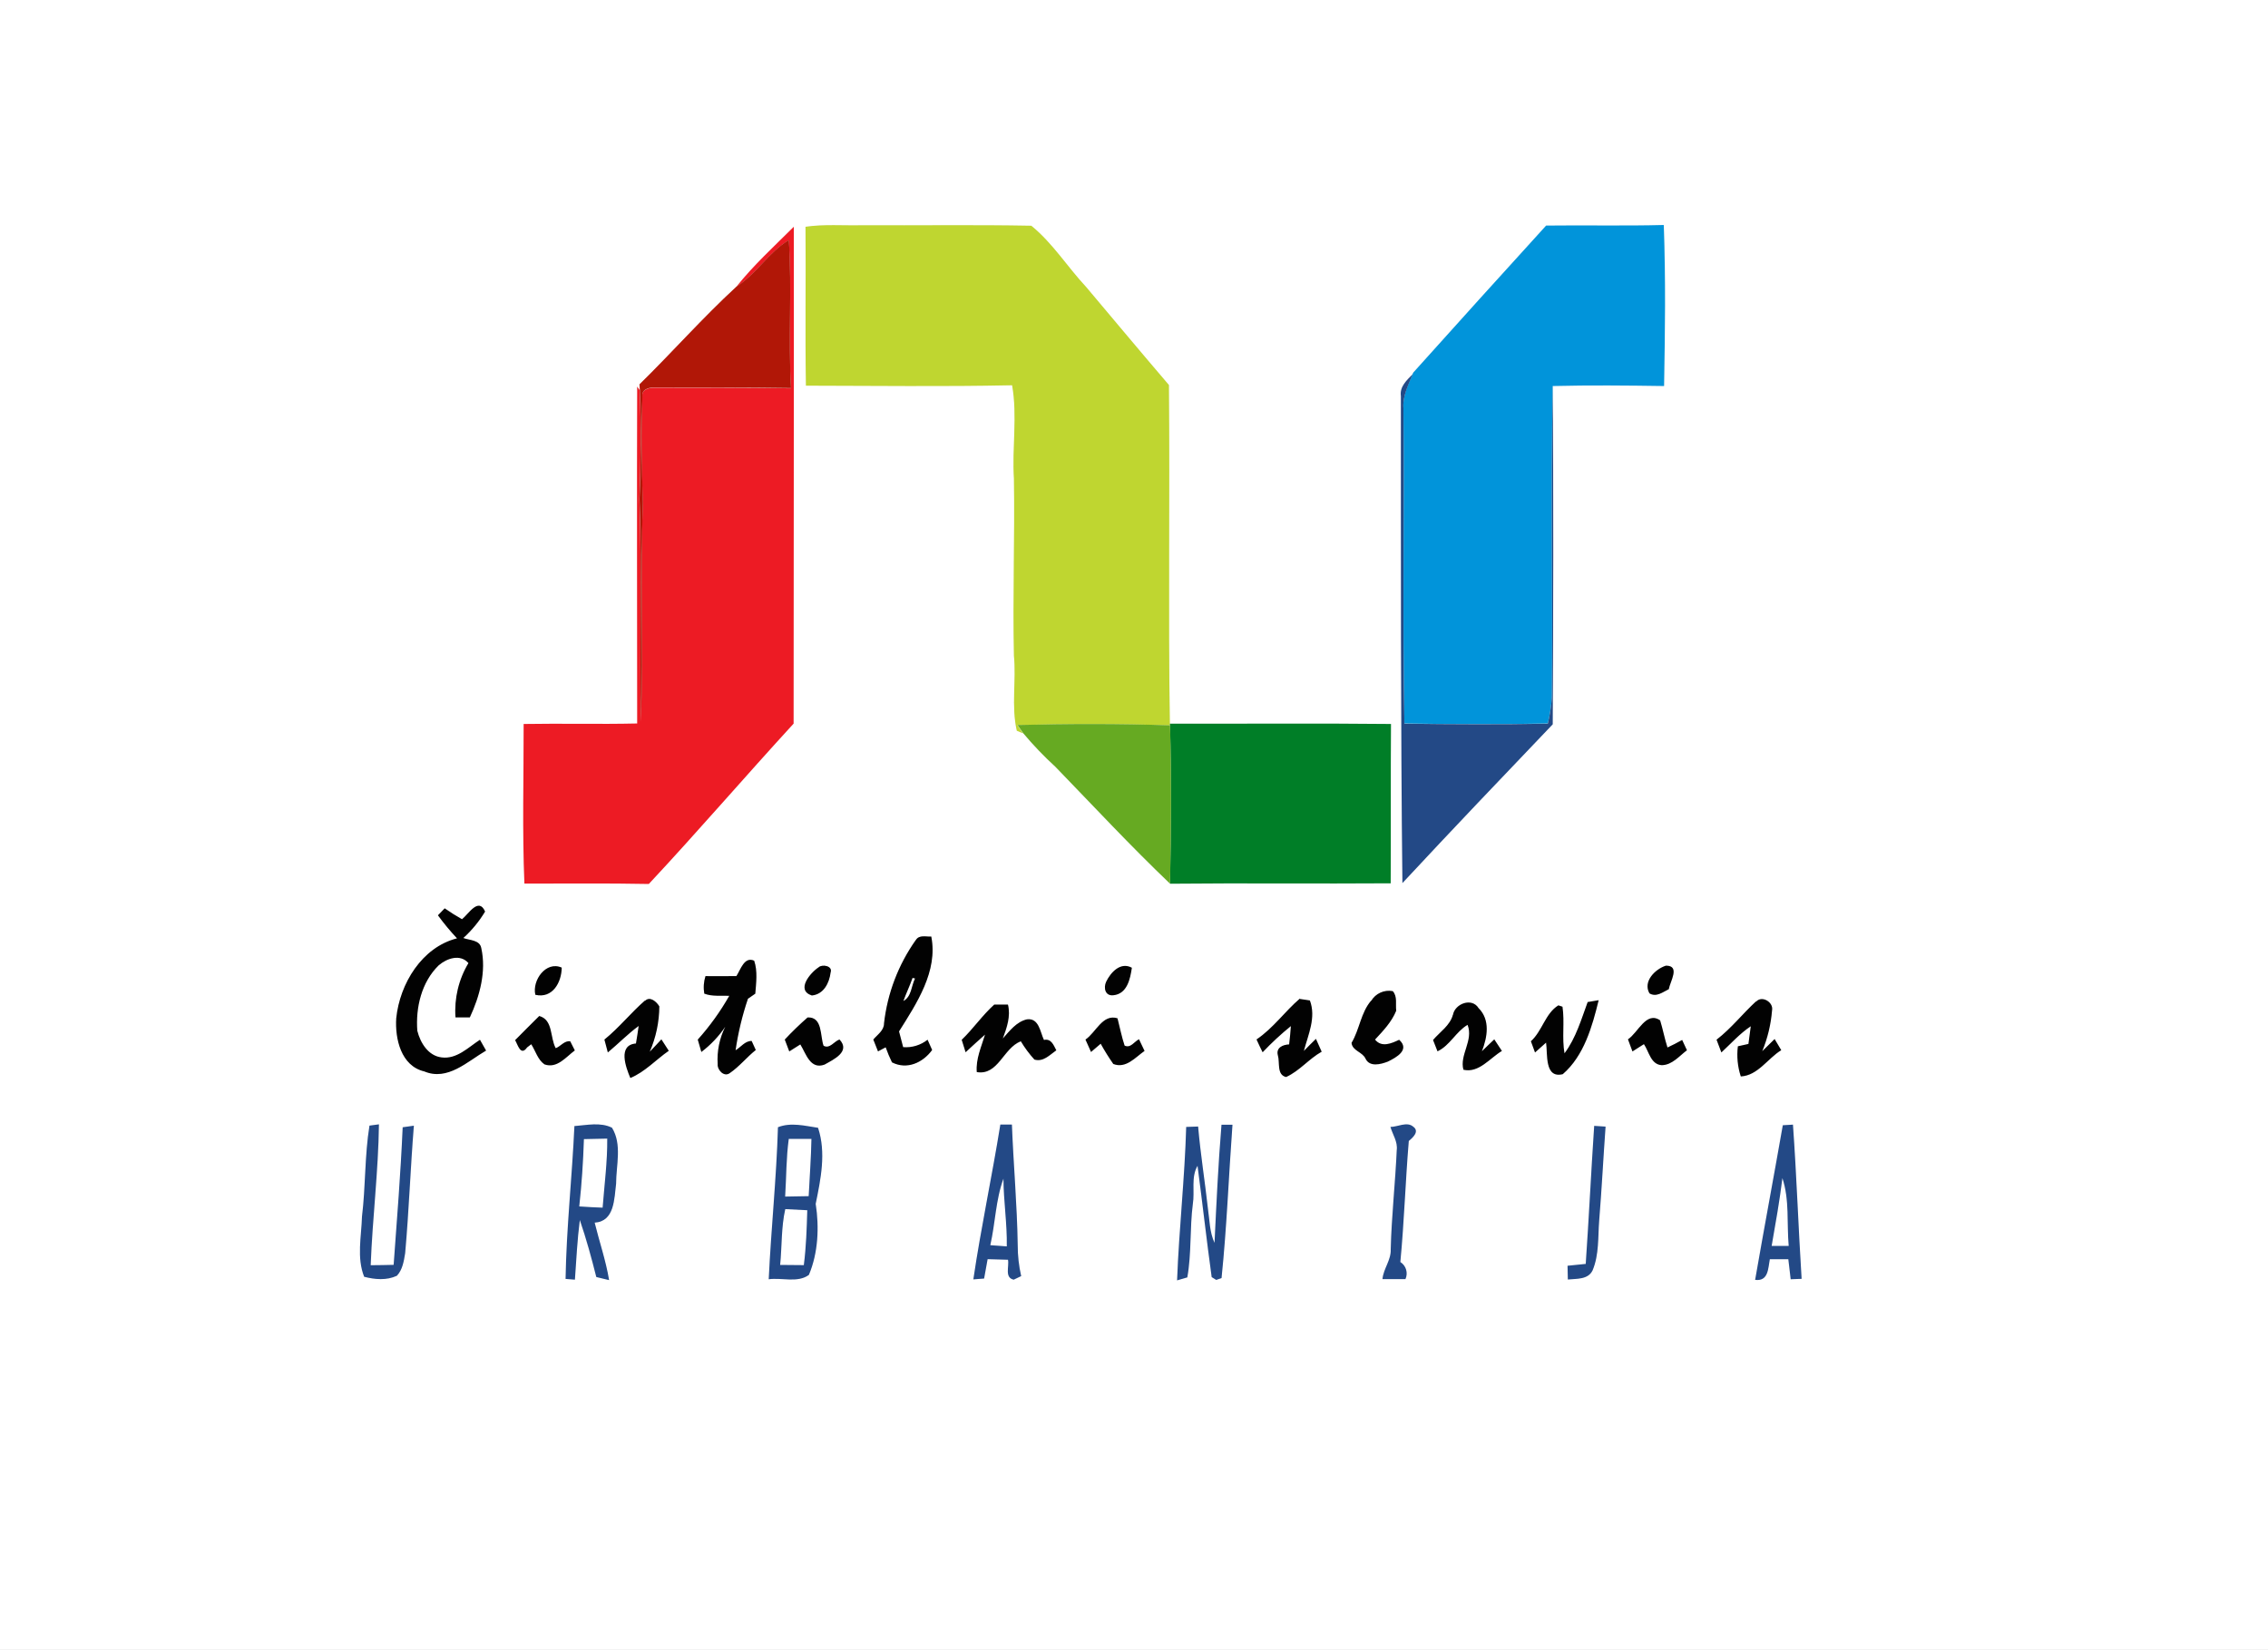
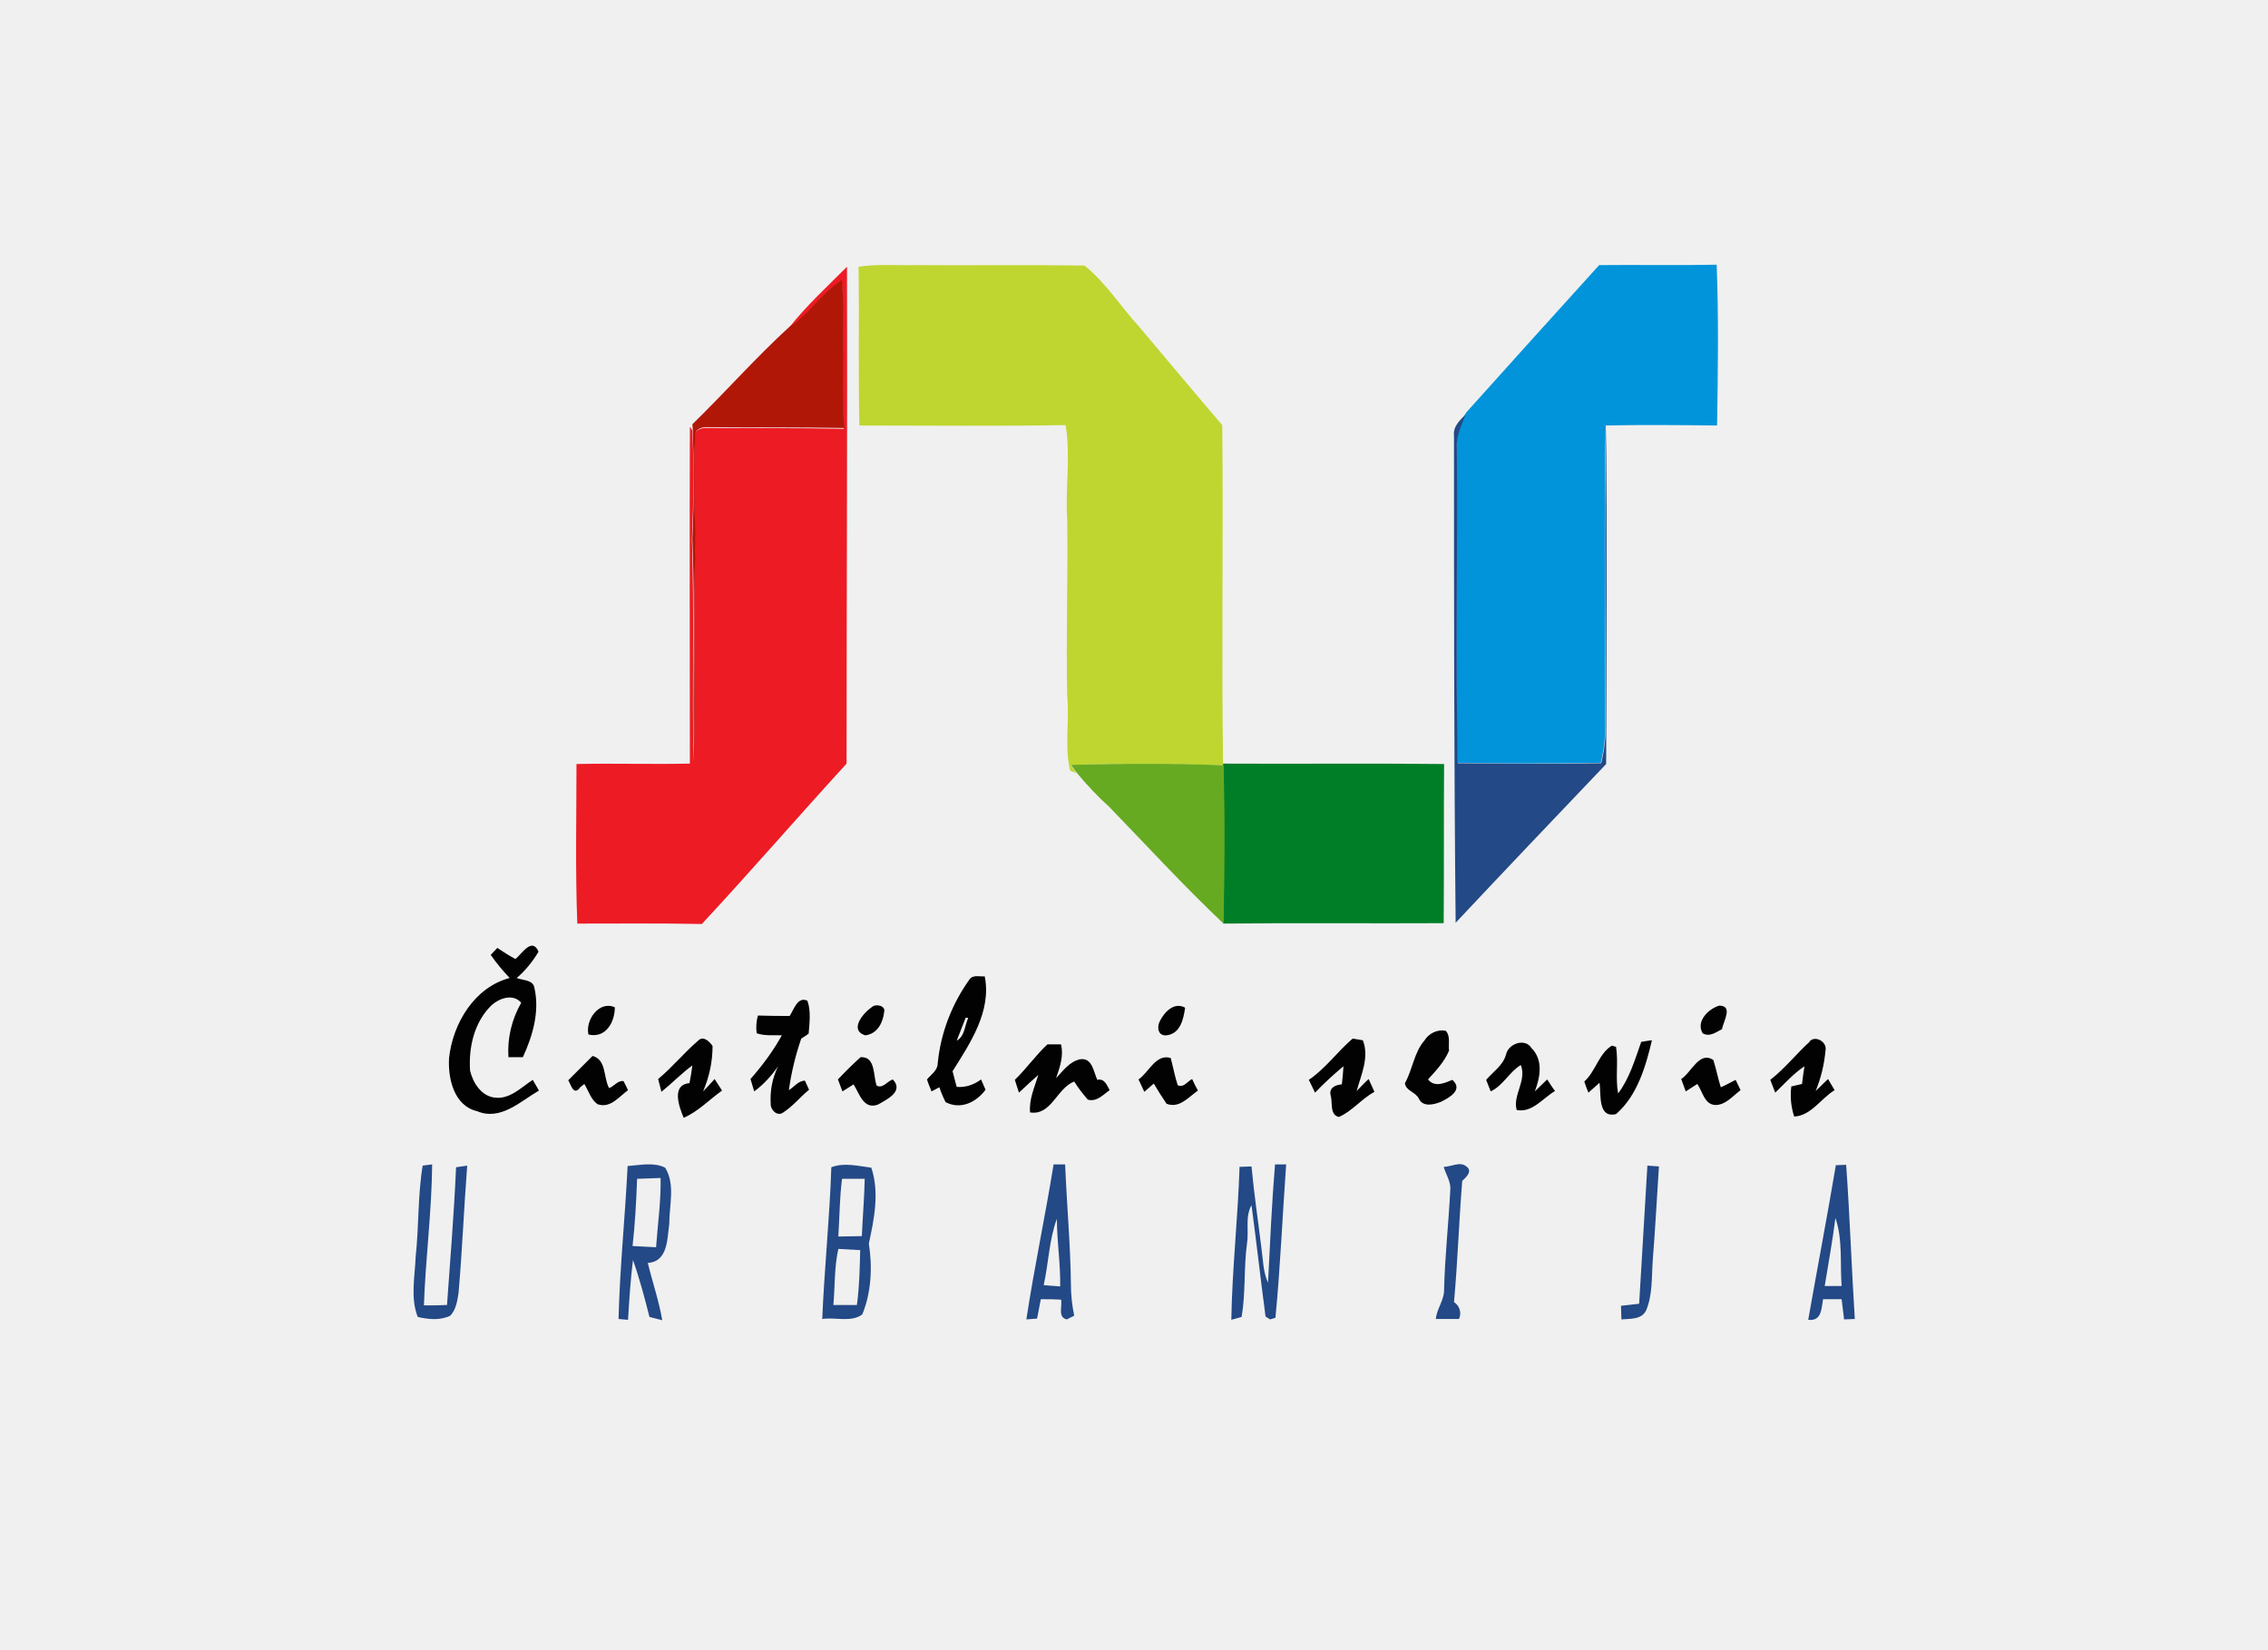
- <svg xmlns="http://www.w3.org/2000/svg" id="Layer_1" data-name="Layer 1" viewBox="0 0 550 400">
-   <defs>
-     <style>.cls-1{fill:#fff;}.cls-1,.cls-2,.cls-3,.cls-4,.cls-5,.cls-6,.cls-7,.cls-8,.cls-9{fill-rule:evenodd;}.cls-2{fill:#ed1b24;}.cls-3{fill:#bfd630;}.cls-4{fill:#0194da;}.cls-5{fill:#b11707;}.cls-6{fill:#234986;}.cls-7{fill:#007e27;}.cls-8{fill:#6a2;}.cls-9{fill:#020202;}</style>
-   </defs>
-   <path class="cls-1" d="M189.19,306.78c.45-4.51.24-9.09,1.24-13.54l5.34.27c-.13,4.45-.27,8.9-.84,13.32Zm243.05-21c1.73,5.3,1,11,1.53,16.48l-4.14,0C430.58,296.71,431.57,291.24,432.24,285.73ZM240.15,302c1.23-5.34,1.3-11,3.23-16.14,0,5.49.91,10.94.81,16.43ZM191.28,276.2l5.5,0c-.09,4.64-.44,9.27-.67,13.9l-5.71.1C190.7,285.56,190.64,280.85,191.28,276.2Zm-49.68.06,5.66-.12c.05,5.6-.69,11.17-1.12,16.75-1.89-.07-3.78-.16-5.67-.3C141.07,287.16,141.43,281.71,141.6,276.26Zm79.7-39.08.6.13c-.92,1.84-.79,4.41-2.83,5.47C219.77,240.89,220.63,239.07,221.3,237.18Zm211,35.73c-2.19,12.51-4.54,25-6.71,37.5,3.24.37,3.14-2.84,3.56-5l4.49,0c.18,1.61.37,3.22.57,4.85l2.65-.1c-.79-12.46-1.21-24.94-2.1-37.4Zm-45.74.15c-.75,11.15-1.28,22.32-2.07,33.48l-4.41.45c0,.83.05,2.5.07,3.33,2.09-.23,4.93.07,6-2.21,1.57-3.81,1.29-8,1.6-12.07.62-7.59,1-15.2,1.55-22.8Zm-49.41.26c.54,1.86,1.76,3.6,1.49,5.62-.36,8-1.26,16-1.46,24,.17,2.62-1.73,4.7-2,7.25,1.85,0,3.71,0,5.57,0a3.29,3.29,0,0,0-1.24-4.15c.94-9.77,1.23-19.58,2.05-29.36,1-.8,2.68-2.34,1.05-3.48C341.23,272,339,273.31,337.19,273.32Zm-49.53,0c-.35,12.42-1.74,24.79-2.21,37.21l2.48-.72c1-5.85.58-11.91,1.34-17.82.5-3-.48-6.5,1.14-9.25,1.19,9,2.19,18,3.43,27l1.1.68,1.29-.44c1.28-12.35,1.74-24.8,2.65-37.19h-2.66c-.79,9.53-1.23,19.09-1.69,28.65-1.22-2.63-1.19-5.58-1.61-8.39-.73-6.62-1.8-13.2-2.37-19.83Zm-99,.07c-.36,12.31-1.69,24.57-2.24,36.87,3.15-.43,7.08.9,9.74-1.06,2.25-5.31,2.53-11.57,1.65-17.23,1.23-6,2.61-12.47.57-18.44C195.18,273.05,191.81,272.14,188.66,273.38Zm-49.36-.28c-.56,12.36-1.94,24.69-2.17,37.07l2.26.18c.34-4.83.58-9.67,1.19-14.47,1.55,4.54,2.81,9.18,4,13.83l3.1.75c-.78-4.74-2.36-9.29-3.5-13.94,4.86-.29,4.74-5.85,5.2-9.45.08-4.47,1.54-9.52-1-13.57C145.6,272.12,142.29,272.88,139.3,273.1ZM89.6,273c-1.18,7.3-.92,14.75-1.74,22.09-.14,4.84-1.31,9.92.53,14.57,2.61.67,5.43.93,7.94-.25,1.33-1.52,1.64-3.57,2-5.48.92-10.29,1.28-20.62,2.11-30.91l-2.71.38c-.49,11.13-1.38,22.25-2.19,33.37-1.85,0-3.71.06-5.57.09.4-11.4,1.83-22.75,2-34.17Zm153-.24c-2,12.55-4.69,25-6.55,37.54l2.61-.2c.27-1.57.57-3.14.85-4.7,1.65,0,3.29.08,4.94.14.34,1.58-.9,4.35,1.39,4.83l1.81-.86a33.41,33.41,0,0,1-.84-7.52c-.15-9.76-1-19.49-1.41-29.24Zm152.2-20.65c.36,1,.72,2,1.09,2.94.92-.6,1.85-1.19,2.78-1.77,1.23,1.81,1.67,5,4.35,5.1,2.52-.06,4.21-2.22,6.08-3.62-.39-.84-.78-1.67-1.16-2.5-1.17.65-2.34,1.28-3.56,1.83-.7-2.16-1.11-4.41-1.78-6.58C399.21,245.15,397.25,250.46,394.79,252.07Zm-131.56.06,1.35,3,2.34-2a56.62,56.62,0,0,0,3.06,4.91c3.08,1.19,5.33-1.6,7.58-3.17-.33-.71-1-2.12-1.35-2.83-1.12.56-2,2.25-3.49,1.54-.76-2.16-1.15-4.42-1.72-6.62C267.39,245.84,265.77,250.42,263.23,252.13Zm-72.92,0,1.09,3,2.68-1.78c1.39,2.21,2.38,6.16,5.87,4.89,2.16-1.22,6.4-3.15,3.63-6.09-1.27.41-2.35,2.35-3.86,1.52-.9-2.38-.19-7-3.87-6.87A75.87,75.87,0,0,0,190.31,252.08Zm-65.41.16c.63,1,1.32,4.06,2.86,1.74l1-.77c1,1.61,1.57,3.74,3.2,4.88,3.05,1.1,5.21-1.78,7.37-3.38-.28-.55-.84-1.65-1.11-2.2-1.37-.25-2.34,1.22-3.52,1.66-1.4-2.57-.55-6.87-4-7.81C128.79,248.3,126.86,250.28,124.9,252.24Zm108.32-.1,1,3.05c1.57-1.43,3.11-2.89,4.71-4.27-.89,3-2.26,5.9-2,9.08,5.22.88,6.39-5.8,10.68-7.47a27.64,27.64,0,0,0,3.3,4.44c2.17.63,3.71-1.14,5.31-2.25-.7-1.26-1.25-2.89-3-2.51-.93-1.93-1.2-5.36-4.11-5-2.55.58-4.2,2.8-5.86,4.64,1-2.63,1.95-5.39,1.24-8.22l-3.32,0C238.23,246.2,236,249.45,233.22,252.14Zm119.12-6c-.68,2.61-3.11,4.14-4.83,6l1.08,2.75c3-1.4,4.45-4.75,7.29-6.42,1.53,3.75-2,7.32-1,10.89,3.75.86,6.41-2.83,9.33-4.56-.61-.95-1.23-1.89-1.85-2.81-1,1-2,1.92-3,2.88,1.32-3.4,2.07-7.6-.81-10.46C356.92,241.75,352.77,243.35,352.34,246.09Zm73.53-3.25c-3.26,3-6,6.54-9.56,9.22.29.77.88,2.31,1.17,3.09,2.34-2.16,4.46-4.57,7.13-6.35-.14,1.08-.42,3.22-.57,4.29l-2.56.57a16.81,16.81,0,0,0,.71,7.31c4.13-.21,6.53-4.32,9.81-6.37-.53-.91-1.07-1.81-1.61-2.7l-3,2.95a32.93,32.93,0,0,0,2.38-9.92C430.12,243,427.25,241.26,425.87,242.84Zm-40.82.09c-1.57,4.26-2.85,8.78-5.66,12.43-.67-3.75.07-7.57-.49-11.3l-1-.33c-3.18,2-3.89,6.21-6.66,8.71.33.9.67,1.81,1,2.72l2.68-2.39c.41,2.71-.43,8.76,4.05,7.65,5.14-4.44,7.15-11.56,8.7-17.94C386.8,242.61,385.92,242.76,385.05,242.93Zm-69.82-.75c-3.65,3.12-6.43,7.16-10.48,9.82.47,1,1,2.09,1.48,3.11a71,71,0,0,1,6.85-6.35q-.15,2.22-.42,4.44c-1.53.07-3.24.79-2.73,2.67.48,1.7-.36,4.74,2,5.24,3.25-1.47,5.52-4.4,8.62-6.14l-1.39-3.11c-1,1-2,1.94-2.93,2.93,1.05-4,3-8.13,1.46-12.25Zm-158.83.48c-3.45,3-6.26,6.58-9.83,9.4l.83,3.12c2.53-2.1,4.83-4.48,7.48-6.42-.2,1.41-.41,2.83-.66,4.25-4.46.32-2.46,5.76-1.36,8.37,3.57-1.49,6.19-4.43,9.32-6.6L160.39,252c-.95,1-1.87,2-2.82,3a28.07,28.07,0,0,0,2.32-11C159.24,242.87,157.62,241.41,156.4,242.66Zm176.11,0c-2.53,2.91-2.79,7-4.76,10.19.22,1.94,2.64,2.16,3.4,3.82,1,2.09,3.69,1.38,5.41.71,2.06-1,5.44-2.87,2.74-5.29-1.88.88-4.26,1.95-5.85-.05,2-2.13,4-4.27,5.14-7-.2-1.58.34-3.44-.84-4.75A5,5,0,0,0,332.51,242.68ZM400,240.92c1.64,1,3.26-.33,4.72-1,.29-1.87,2.86-5.72-.69-5.71C401.44,235,398.36,238,400,240.92ZM268.25,238.1c-.69,1.49-.26,3.51,1.75,3.28,3.34-.33,4.09-4,4.48-6.67C271.74,233.21,269.36,235.81,268.25,238.1Zm-69.7-3.52c-2.07,1.35-5.62,5.58-1.67,6.86,2.88-.29,4.23-3,4.55-5.59C202,234.25,199.4,233.8,198.55,234.58Zm-68.73,6.69c4.17,1,6.36-3,6.4-6.59C132.41,233,129,237.76,129.82,241.27Zm48.76-4.54c-2.5,0-5,0-7.47,0a8.94,8.94,0,0,0-.29,4.25c1.94.75,4.05.42,6.06.53a61.22,61.22,0,0,1-7.64,10.62l.87,3a25.74,25.74,0,0,0,5.8-6.12,17.68,17.68,0,0,0-1.84,9.06c-.14,1.39,1.5,3.17,2.87,2.23,2.36-1.6,4.15-3.88,6.37-5.65l-1-2.19c-1.59,0-2.63,1.5-3.9,2.25a71.16,71.16,0,0,1,3-12.49c.44-.31,1.33-.93,1.78-1.23.21-2.63.6-5.5-.27-8C180.49,231.9,179.58,235.22,178.58,236.73Zm43.49-8.7a43.39,43.39,0,0,0-7.69,20.17c0,1.75-1.59,2.74-2.6,3.94q.56,1.44,1.14,2.88l1.87-1.07a35.2,35.2,0,0,0,1.53,3.65c3.65,1.89,7.49.11,9.74-3q-.57-1.24-1.11-2.49a8.47,8.47,0,0,1-5.92,1.8c-.34-1.27-.68-2.55-1-3.82,4.29-6.78,9.48-14.6,7.82-23C224.53,227.21,222.88,226.65,222.07,228Zm-110-5.11a49,49,0,0,1-4.2-2.61L106.19,222a57.44,57.44,0,0,0,4.63,5.59c-8.52,2.15-13.88,11-14.74,19.37-.32,5,1.16,11.58,6.79,12.9,5.65,2.39,10.44-2.42,15-5.05l-1.49-2.62c-2.83,1.83-5.6,4.75-9.28,4.28-3.26-.37-5.18-3.54-5.91-6.46-.43-5.65,1-11.8,5.17-15.86,2-1.7,5.26-2.86,7.23-.56a22.48,22.48,0,0,0-3.14,13.17h3.48c2.4-5.16,4-11.15,2.77-16.81-.37-2-2.84-1.87-4.35-2.44a28.35,28.35,0,0,0,5.28-6.42C116.05,217.51,113.6,221.66,112,222.92ZM342.71,90.38l-.16.4c-1.37,1.43-3.16,3-2.77,5.19,0,39.37-.07,78.76.37,118.13,12-12.94,24.24-25.73,36.45-38.51.11-27.32.17-54.64,0-81.95,9-.24,18-.15,27,0,.24-13,.4-26.05-.07-39.05-9.51.25-19,0-28.53.14Q358.77,72.5,342.71,90.38ZM195.34,55c.11,12.84-.12,25.67.13,38.5,16.67,0,33.35.25,50-.1,1.32,7.46,0,15.11.44,22.65.23,14.31-.3,28.63,0,42.95.59,6.05-.68,12.21.7,18.19l1.48.63a85,85,0,0,0,7.82,8.17c9.21,9.51,18.24,19.22,27.81,28.36,17.84-.18,35.67,0,53.51-.1.11-12.88,0-25.76.07-38.64-17.87-.19-35.75,0-53.62-.08-.42-27.37,0-54.76-.23-82.15-6.74-7.88-13.38-15.83-20.06-23.76-4.55-4.84-8.12-10.65-13.31-14.87-13.68-.26-27.38,0-41.07-.12C204.47,54.72,199.88,54.32,195.34,55Zm-2.84,0c-4.74,4.75-9.75,9.31-13.93,14.55-8.18,7.53-15.57,15.92-23.5,23.73l.09,1.35-.61-.87c-.12,27.23-.06,54.47,0,81.71-9.18.21-18.36,0-27.53.12,0,12.9-.35,25.82.18,38.71,10.06,0,20.11-.11,30.17.09,11.92-12.76,23.3-26,35.11-38.89C192.45,135.31,192.55,95.15,192.5,55ZM0,0H550V400H0Z" />
-   <path class="cls-2" d="M192.5,55c.05,40.17-.05,80.33-.05,120.5-11.81,12.87-23.19,26.13-35.11,38.89-10.06-.2-20.11-.08-30.17-.09-.53-12.89-.17-25.81-.18-38.71,9.17-.16,18.35.09,27.53-.12,0-27.24-.09-54.48,0-81.71l.61.87c.37,8.79.28,17.61-.07,26.4.63,18,0,36,.37,54,.56-17.66-.21-35.35.45-53-.28-8.67-.47-17.36-.11-26-.18-1.69,1.91-2.07,3.16-2,10.95,0,21.91,0,32.87.15-.7-12,.25-24-.53-35.92-4.93,3-7.89,8.25-12.73,11.33C182.75,64.29,187.76,59.73,192.5,55Z" />
-   <path class="cls-3" d="M195.34,55c4.54-.66,9.13-.26,13.69-.37,13.69.07,27.39-.14,41.07.12,5.19,4.22,8.76,10,13.31,14.87,6.68,7.93,13.32,15.88,20.06,23.76.26,27.39-.19,54.78.23,82.15l0,.41c-12.31-.43-24.65-.4-37-.08l1.36,2-1.48-.63c-1.38-6-.11-12.14-.7-18.19-.31-14.32.22-28.64,0-42.95-.49-7.54.88-15.19-.44-22.65-16.66.35-33.34.12-50,.1C195.22,80.65,195.45,67.82,195.34,55Z" />
-   <path class="cls-4" d="M342.71,90.38q16.05-17.89,32.23-35.67c9.51-.12,19,.11,28.53-.14.47,13,.31,26,.07,39.05-9-.13-18-.22-27,0-.46,25.1,0,50.21-.19,75.32a38.09,38.09,0,0,1-1,6.53c-11.59.24-23.18.17-34.77,0-.49-25.51,0-51-.24-76.54-.23-2.94,1.17-5.56,2.21-8.2Z" />
-   <path class="cls-5" d="M178.57,69.53c4.84-3.08,7.8-8.33,12.73-11.33.78,12-.17,24,.53,35.92-11-.18-21.92-.1-32.87-.15-1.25-.07-3.34.31-3.16,2-.36,8.67-.17,17.36.11,26-.66,17.67.11,35.36-.45,53-.4-18,.26-36-.37-54,.35-8.79.44-17.61.07-26.4l-.09-1.35C163,85.45,170.39,77.06,178.57,69.53Z" />
-   <path class="cls-6" d="M432.24,285.73c-.67,5.51-1.66,11-2.61,16.45l4.14,0C433.28,296.73,434,291,432.24,285.73Zm.1-12.82,2.46-.15c.89,12.46,1.31,24.94,2.1,37.4l-2.65.1c-.2-1.63-.39-3.24-.57-4.85l-4.49,0c-.42,2.2-.32,5.41-3.56,5C427.8,297.9,430.15,285.42,432.34,272.91Zm-45.74.15,2.76.18c-.55,7.6-.93,15.21-1.55,22.8-.31,4,0,8.26-1.6,12.07-1.09,2.28-3.93,2-6,2.21,0-.83-.06-2.5-.07-3.33l4.41-.45C385.32,295.38,385.85,284.21,386.6,273.06Zm-49.41.26c1.76,0,4-1.36,5.5-.08,1.63,1.14-.07,2.68-1.05,3.48-.82,9.78-1.11,19.59-2.05,29.36a3.29,3.29,0,0,1,1.24,4.15c-1.86,0-3.72,0-5.57,0,.23-2.55,2.13-4.63,2-7.25.2-8,1.1-16,1.46-24C339,276.92,337.73,275.18,337.19,273.32Zm-49.53,0,2.89-.1c.57,6.63,1.64,13.21,2.37,19.83.42,2.81.39,5.76,1.61,8.39.46-9.56.9-19.12,1.69-28.65h2.66c-.91,12.39-1.37,24.84-2.65,37.19l-1.29.44-1.1-.68c-1.24-9-2.24-18-3.43-27-1.62,2.75-.64,6.21-1.14,9.25-.76,5.91-.3,12-1.34,17.82l-2.48.72C285.92,298.1,287.31,285.73,287.66,273.31Zm-98.47,33.47,5.74.05c.57-4.42.71-8.87.84-13.32l-5.34-.27C189.43,297.69,189.64,302.27,189.19,306.78Zm2.09-30.58c-.64,4.65-.58,9.36-.88,14l5.71-.1c.23-4.63.58-9.26.67-13.9Zm-2.62-2.82c3.15-1.24,6.52-.33,9.72.14,2,6,.66,12.44-.57,18.44.88,5.66.6,11.92-1.65,17.23-2.66,2-6.59.63-9.74,1.06C187,298,188.3,285.69,188.66,273.38Zm-47.06,2.88c-.17,5.45-.53,10.9-1.13,16.33,1.89.14,3.78.23,5.67.3.43-5.58,1.17-11.15,1.12-16.75Zm-2.3-3.16c3-.22,6.3-1,9.11.4,2.49,4.05,1,9.1,1,13.57-.46,3.6-.34,9.16-5.2,9.45,1.14,4.65,2.72,9.2,3.5,13.94l-3.1-.75c-1.17-4.65-2.43-9.29-4-13.83-.61,4.8-.85,9.64-1.19,14.47l-2.26-.18C137.36,297.79,138.74,285.46,139.3,273.1ZM89.6,273l2.29-.31c-.14,11.42-1.57,22.77-2,34.17,1.86,0,3.72-.05,5.57-.09.81-11.12,1.7-22.24,2.19-33.37l2.71-.38c-.83,10.29-1.19,20.62-2.11,30.91-.31,1.91-.62,4-2,5.48-2.51,1.18-5.33.92-7.94.25-1.84-4.65-.67-9.73-.53-14.57C88.68,287.71,88.42,280.26,89.6,273Zm150.55,29,4,.29c.1-5.49-.78-10.94-.81-16.43C241.45,291,241.38,296.64,240.15,302Zm2.44-29.26h2.8c.38,9.75,1.26,19.48,1.41,29.24a33.41,33.41,0,0,0,.84,7.52l-1.81.86c-2.29-.48-1.05-3.25-1.39-4.83-1.65-.06-3.29-.1-4.94-.14-.28,1.56-.58,3.13-.85,4.7l-2.61.2C237.9,297.7,240.58,285.27,242.59,272.72Zm-20.38-37.45ZM342.55,90.78c-1,2.64-2.44,5.26-2.21,8.2.23,25.51-.25,51,.24,76.54,11.59.14,23.18.21,34.77,0a38.09,38.09,0,0,0,1-6.53c.18-25.11-.27-50.22.19-75.32.2,27.31.14,54.63,0,82-12.21,12.78-24.42,25.57-36.45,38.51-.44-39.37-.35-78.76-.37-118.13C339.39,93.74,341.18,92.21,342.55,90.78Z" />
-   <path class="cls-7" d="M283.7,175.51c17.87.05,35.75-.11,53.62.08-.09,12.88,0,25.76-.07,38.64-17.84.13-35.67-.08-53.51.1.24-12.8.33-25.62,0-38.41Z" />
-   <path class="cls-8" d="M246.75,175.84c12.32-.32,24.66-.35,37,.08.35,12.79.26,25.61,0,38.41-9.57-9.14-18.6-18.85-27.81-28.36a85,85,0,0,1-7.82-8.17Z" />
-   <path class="cls-9" d="M394.79,252.07c2.46-1.61,4.42-6.92,7.8-4.6.67,2.17,1.08,4.42,1.78,6.58,1.22-.55,2.39-1.18,3.56-1.83.38.83.77,1.66,1.16,2.5-1.87,1.4-3.56,3.56-6.08,3.62-2.68-.14-3.12-3.29-4.35-5.1-.93.58-1.86,1.17-2.78,1.77C395.51,254,395.15,253.05,394.79,252.07Zm-131.56.06c2.54-1.71,4.16-6.29,7.77-5.16.57,2.2,1,4.46,1.72,6.62,1.45.71,2.37-1,3.49-1.54.34.71,1,2.12,1.35,2.83-2.25,1.57-4.5,4.36-7.58,3.17a56.62,56.62,0,0,1-3.06-4.91l-2.34,2Zm-72.92,0a75.87,75.87,0,0,1,5.54-5.37c3.68-.16,3,4.49,3.87,6.87,1.51.83,2.59-1.11,3.86-1.52,2.77,2.94-1.47,4.87-3.63,6.09-3.49,1.27-4.48-2.68-5.87-4.89L191.4,255Zm-65.41.16c2-2,3.89-3.94,5.87-5.88,3.42.94,2.57,5.24,4,7.81,1.18-.44,2.15-1.91,3.52-1.66.27.55.83,1.65,1.11,2.2-2.16,1.6-4.32,4.48-7.37,3.38-1.63-1.14-2.16-3.27-3.2-4.88l-1,.77C126.22,256.3,125.53,253.22,124.9,252.24Zm108.32-.1c2.8-2.69,5-5.94,7.89-8.55l3.32,0c.71,2.83-.27,5.59-1.24,8.22,1.66-1.84,3.31-4.06,5.86-4.64,2.91-.36,3.18,3.07,4.11,5,1.78-.38,2.33,1.25,3,2.51-1.6,1.11-3.14,2.88-5.31,2.25a27.64,27.64,0,0,1-3.3-4.44c-4.29,1.67-5.46,8.35-10.68,7.47-.26-3.18,1.11-6.11,2-9.08-1.6,1.38-3.14,2.84-4.71,4.27Zm119.12-6c.43-2.74,4.58-4.34,6.22-1.69,2.88,2.86,2.13,7.06.81,10.46,1-1,2-1.92,3-2.88.62.92,1.24,1.86,1.85,2.81-2.92,1.73-5.58,5.42-9.33,4.56-1-3.57,2.5-7.14,1-10.89-2.84,1.67-4.27,5-7.29,6.42l-1.08-2.75C349.23,250.23,351.66,248.7,352.34,246.09Zm73.53-3.25c1.38-1.58,4.25.11,3.86,2.09a32.93,32.93,0,0,1-2.38,9.92l3-2.95c.54.89,1.08,1.79,1.61,2.7-3.28,2-5.68,6.16-9.81,6.37a16.81,16.81,0,0,1-.71-7.31l2.56-.57c.15-1.07.43-3.21.57-4.29-2.67,1.78-4.79,4.19-7.13,6.35-.29-.78-.88-2.32-1.17-3.09C419.87,249.38,422.61,245.83,425.87,242.84Zm-40.82.09c.87-.17,1.75-.32,2.63-.45-1.55,6.38-3.56,13.5-8.7,17.94-4.48,1.11-3.64-4.94-4.05-7.65l-2.68,2.39c-.35-.91-.69-1.82-1-2.72,2.77-2.5,3.48-6.75,6.66-8.71l1,.33c.56,3.73-.18,7.55.49,11.3C382.2,251.71,383.48,247.19,385.05,242.93Zm-69.82-.75,2.42.36c1.56,4.12-.41,8.28-1.46,12.25,1-1,1.94-2,2.93-2.93l1.39,3.11c-3.1,1.74-5.37,4.67-8.62,6.14-2.32-.5-1.48-3.54-2-5.24-.51-1.88,1.2-2.6,2.73-2.67q.27-2.22.42-4.44a71,71,0,0,0-6.85,6.35c-.52-1-1-2.08-1.48-3.11C308.8,249.34,311.58,245.3,315.23,242.18Zm-158.83.48c1.22-1.25,2.84.21,3.49,1.32a28.07,28.07,0,0,1-2.32,11c1-1,1.87-2,2.82-3l1.79,2.77c-3.13,2.17-5.75,5.11-9.32,6.6-1.1-2.61-3.1-8,1.36-8.37.25-1.42.46-2.84.66-4.25-2.65,1.94-4.95,4.32-7.48,6.42l-.83-3.12C150.14,249.24,153,245.62,156.4,242.66Zm176.11,0a5,5,0,0,1,5.24-2.38c1.18,1.31.64,3.17.84,4.75-1.11,2.74-3.17,4.88-5.14,7,1.59,2,4,.93,5.85.05,2.7,2.42-.68,4.29-2.74,5.29-1.72.67-4.42,1.38-5.41-.71-.76-1.66-3.18-1.88-3.4-3.82C329.72,249.64,330,245.59,332.51,242.68ZM400,240.92c-1.66-2.88,1.42-5.91,4-6.72,3.55,0,1,3.84.69,5.71C403.28,240.59,401.66,241.94,400,240.92ZM268.25,238.1c1.11-2.29,3.49-4.89,6.23-3.39-.39,2.7-1.14,6.34-4.48,6.67C268,241.61,267.56,239.59,268.25,238.1Zm-69.7-3.52c.85-.78,3.45-.33,2.88,1.27-.32,2.56-1.67,5.3-4.55,5.59C192.93,240.16,196.48,235.93,198.55,234.58Zm-68.73,6.69c-.81-3.51,2.59-8.29,6.4-6.59C136.18,238.25,134,242.25,129.82,241.27Zm48.76-4.54c1-1.51,1.91-4.83,4.31-3.73.87,2.52.48,5.39.27,8-.45.3-1.34.92-1.78,1.23a71.16,71.16,0,0,0-3,12.49c1.27-.75,2.31-2.29,3.9-2.25l1,2.19c-2.22,1.77-4,4.05-6.37,5.65-1.37.94-3-.84-2.87-2.23a17.68,17.68,0,0,1,1.84-9.06,25.74,25.74,0,0,1-5.8,6.12l-.87-3a61.22,61.22,0,0,0,7.64-10.62c-2-.11-4.12.22-6.06-.53a8.94,8.94,0,0,1,.29-4.25C173.59,236.76,176.08,236.76,178.58,236.73Zm42.72.45c-.67,1.89-1.53,3.71-2.23,5.6,2-1.06,1.91-3.63,2.83-5.47Zm.91-1.91Zm-.14-7.24c.81-1.38,2.46-.82,3.77-.88,1.66,8.37-3.53,16.19-7.82,23,.33,1.27.67,2.55,1,3.82a8.47,8.47,0,0,0,5.92-1.8q.54,1.25,1.11,2.49c-2.25,3.08-6.09,4.86-9.74,3a35.2,35.2,0,0,1-1.53-3.65L212.92,255q-.58-1.44-1.14-2.88c1-1.2,2.62-2.19,2.6-3.94A43.39,43.39,0,0,1,222.07,228Zm-110-5.11c1.57-1.26,4-5.41,5.57-1.84a28.35,28.35,0,0,1-5.28,6.42c1.51.57,4,.44,4.35,2.44,1.26,5.66-.37,11.65-2.77,16.81h-3.48a22.48,22.48,0,0,1,3.14-13.17c-2-2.3-5.28-1.14-7.23.56-4.15,4.06-5.6,10.21-5.17,15.86.73,2.92,2.65,6.09,5.91,6.46,3.68.47,6.45-2.45,9.28-4.28l1.49,2.62c-4.53,2.63-9.32,7.44-15,5.05-5.63-1.32-7.11-7.91-6.79-12.9.86-8.37,6.22-17.22,14.74-19.37a57.44,57.44,0,0,1-4.63-5.59l1.64-1.69A49,49,0,0,0,112,222.92Z" />
+ <svg xmlns="http://www.w3.org/2000/svg" version="1.1" id="Layer_1" x="0px" y="0px" viewBox="0 0 550 400" style="enable-background:new 0 0 550 400;" xml:space="preserve">
+   <style type="text/css">
+ 	.st0{fill-rule:evenodd;clip-rule:evenodd;fill:#ED1B24;}
+ 	.st1{fill-rule:evenodd;clip-rule:evenodd;fill:#BFD630;}
+ 	.st2{fill-rule:evenodd;clip-rule:evenodd;fill:#0194DA;}
+ 	.st3{fill-rule:evenodd;clip-rule:evenodd;fill:#B11707;}
+ 	.st4{fill-rule:evenodd;clip-rule:evenodd;fill:#234986;}
+ 	.st5{fill-rule:evenodd;clip-rule:evenodd;fill:#007E27;}
+ 	.st6{fill-rule:evenodd;clip-rule:evenodd;fill:#66AA22;}
+ 	.st7{fill-rule:evenodd;clip-rule:evenodd;fill:#020202;}
+ </style>
+   <g>
+     <path class="st0" d="M205.4,64.7c0.1,40.2-0.1,80.3-0.1,120.5c-11.8,12.9-23.2,26.1-35.1,38.9c-10.1-0.2-20.1-0.1-30.2-0.1   c-0.5-12.9-0.2-25.8-0.2-38.7c9.2-0.2,18.3,0.1,27.5-0.1c0-27.2-0.1-54.5,0-81.7l0.6,0.9c0.4,8.8,0.3,17.6-0.1,26.4   c0.6,18,0,36,0.4,54c0.6-17.7-0.2-35.4,0.4-53c-0.3-8.7-0.5-17.4-0.1-26c-0.2-1.7,1.9-2.1,3.2-2c10.9,0,21.9,0,32.9,0.2   c-0.7-12,0.3-24-0.5-35.9c-4.9,3-7.9,8.3-12.7,11.3C195.7,74,200.7,69.4,205.4,64.7z" />
+     <path class="st1" d="M208.2,64.7c4.5-0.7,9.1-0.3,13.7-0.4c13.7,0.1,27.4-0.1,41.1,0.1c5.2,4.2,8.8,10,13.3,14.9   c6.7,7.9,13.3,15.9,20.1,23.8c0.3,27.4-0.2,54.8,0.2,82.1v0.4c-12.3-0.4-24.6-0.4-37-0.1l1.4,2l-1.5-0.6c-1.4-6-0.1-12.1-0.7-18.2   c-0.3-14.3,0.2-28.6,0-42.9c-0.5-7.5,0.9-15.2-0.4-22.7c-16.7,0.3-33.3,0.1-50,0.1C208.1,90.3,208.4,77.5,208.2,64.7z" />
+     <path class="st2" d="M355.6,100c10.7-11.9,21.4-23.8,32.2-35.7c9.5-0.1,19,0.1,28.5-0.1c0.5,13,0.3,26,0.1,39c-9-0.1-18-0.2-27,0   c-0.5,25.1,0,50.2-0.2,75.3c-0.1,2.2-0.5,4.4-1,6.5c-11.6,0.2-23.2,0.2-34.8,0c-0.5-25.5,0-51-0.2-76.5c-0.2-2.9,1.2-5.6,2.2-8.2   L355.6,100z" />
+     <path class="st3" d="M191.5,79.2c4.8-3.1,7.8-8.3,12.7-11.3c0.8,12-0.2,24,0.5,35.9c-11-0.2-21.9-0.1-32.9-0.2   c-1.3-0.1-3.3,0.3-3.2,2c-0.4,8.7-0.2,17.4,0.1,26c-0.7,17.7,0.1,35.4-0.4,53c-0.4-18,0.3-36-0.4-54c0.4-8.8,0.4-17.6,0.1-26.4   l-0.1-1.3C175.9,95.1,183.3,86.7,191.5,79.2z" />
+     <path class="st4" d="M445.1,295.4c-0.7,5.5-1.7,11-2.6,16.5h4.1C446.2,306.4,446.9,300.7,445.1,295.4z M445.2,282.6l2.5-0.1   c0.9,12.5,1.3,24.9,2.1,37.4l-2.6,0.1c-0.2-1.6-0.4-3.2-0.6-4.9h-4.5c-0.4,2.2-0.3,5.4-3.6,5C440.7,307.6,443.1,295.1,445.2,282.6z    M399.5,282.7l2.8,0.2c-0.5,7.6-0.9,15.2-1.5,22.8c-0.3,4,0,8.3-1.6,12.1c-1.1,2.3-3.9,2-6,2.2c0-0.8-0.1-2.5-0.1-3.3l4.4-0.5   C398.2,305,398.8,293.9,399.5,282.7z M350.1,283c1.8,0,4-1.4,5.5-0.1c1.6,1.1-0.1,2.7-1,3.5c-0.8,9.8-1.1,19.6-2,29.4   c1.4,0.9,1.9,2.7,1.2,4.1c-1.9,0-3.7,0-5.6,0c0.2-2.5,2.1-4.6,2-7.3c0.2-8,1.1-16,1.5-24C351.9,286.6,350.6,284.8,350.1,283z    M300.6,283l2.9-0.1c0.6,6.6,1.6,13.2,2.4,19.8c0.4,2.8,0.4,5.8,1.6,8.4c0.5-9.6,0.9-19.1,1.7-28.7h2.7   c-0.9,12.4-1.4,24.8-2.6,37.2l-1.3,0.4l-1.1-0.7c-1.2-9-2.2-18-3.4-27c-1.6,2.8-0.6,6.2-1.1,9.3c-0.8,5.9-0.3,12-1.3,17.8l-2.5,0.7   C298.8,307.8,300.2,295.4,300.6,283L300.6,283z M202.1,316.5l5.7,0c0.6-4.4,0.7-8.9,0.8-13.3l-5.3-0.3   C202.3,307.4,202.5,311.9,202.1,316.5L202.1,316.5z M204.2,285.9c-0.6,4.6-0.6,9.4-0.9,14l5.7-0.1c0.2-4.6,0.6-9.3,0.7-13.9H204.2z    M201.6,283.1c3.1-1.2,6.5-0.3,9.7,0.1c2,6,0.7,12.4-0.6,18.4c0.9,5.7,0.6,11.9-1.6,17.2c-2.7,2-6.6,0.6-9.7,1.1   C199.9,307.7,201.2,295.4,201.6,283.1L201.6,283.1z M154.5,285.9c-0.2,5.5-0.5,10.9-1.1,16.3c1.9,0.1,3.8,0.2,5.7,0.3   c0.4-5.6,1.2-11.1,1.1-16.8L154.5,285.9z M152.2,282.8c3-0.2,6.3-1,9.1,0.4c2.5,4,1,9.1,1,13.6c-0.5,3.6-0.3,9.2-5.2,9.5   c1.1,4.6,2.7,9.2,3.5,13.9l-3.1-0.8c-1.2-4.7-2.4-9.3-4-13.8c-0.6,4.8-0.9,9.6-1.2,14.5l-2.3-0.2   C150.3,307.5,151.6,295.1,152.2,282.8L152.2,282.8z M102.5,282.7l2.3-0.3c-0.1,11.4-1.6,22.8-2,34.2c1.9,0,3.7,0,5.6-0.1   c0.8-11.1,1.7-22.2,2.2-33.4l2.7-0.4c-0.8,10.3-1.2,20.6-2.1,30.9c-0.3,1.9-0.6,4-2,5.5c-2.5,1.2-5.3,0.9-7.9,0.3   c-1.8-4.6-0.7-9.7-0.5-14.6C101.6,297.4,101.3,289.9,102.5,282.7z M253.1,311.7l4,0.3c0.1-5.5-0.8-10.9-0.8-16.4   C254.4,300.7,254.3,306.3,253.1,311.7z M255.5,282.4h2.8c0.4,9.8,1.3,19.5,1.4,29.2c0,2.5,0.3,5.1,0.8,7.5l-1.8,0.9   c-2.3-0.5-1-3.3-1.4-4.8c-1.7-0.1-3.3-0.1-4.9-0.1c-0.3,1.6-0.6,3.1-0.9,4.7l-2.6,0.2C250.8,307.4,253.5,294.9,255.5,282.4   L255.5,282.4z M355.5,100.4c-1,2.6-2.4,5.3-2.2,8.2c0.2,25.5-0.3,51,0.2,76.5c11.6,0.1,23.2,0.2,34.8,0c0.5-2.1,0.9-4.3,1-6.5   c0.2-25.1-0.3-50.2,0.2-75.3c0.2,27.3,0.1,54.6,0,82c-12.2,12.8-24.4,25.6-36.5,38.5c-0.4-39.4-0.4-78.8-0.4-118.1   C352.3,103.4,354.1,101.9,355.5,100.4z" />
+     <path class="st5" d="M296.6,185.2c17.9,0.1,35.8-0.1,53.6,0.1c-0.1,12.9,0,25.8-0.1,38.6c-17.8,0.1-35.7-0.1-53.5,0.1   c0.2-12.8,0.3-25.6,0-38.4L296.6,185.2z" />
+     <path class="st6" d="M259.7,185.5c12.3-0.3,24.7-0.4,37,0.1c0.4,12.8,0.3,25.6,0,38.4c-9.6-9.1-18.6-18.9-27.8-28.4   c-2.8-2.5-5.4-5.3-7.8-8.2L259.7,185.5z" />
+     <path class="st7" d="M407.7,261.7c2.5-1.6,4.4-6.9,7.8-4.6c0.7,2.2,1.1,4.4,1.8,6.6c1.2-0.5,2.4-1.2,3.6-1.8   c0.4,0.8,0.8,1.7,1.2,2.5c-1.9,1.4-3.6,3.6-6.1,3.6c-2.7-0.1-3.1-3.3-4.4-5.1c-0.9,0.6-1.9,1.2-2.8,1.8   C408.4,263.7,408.1,262.7,407.7,261.7z M276.1,261.8c2.5-1.7,4.2-6.3,7.8-5.2c0.6,2.2,1,4.5,1.7,6.6c1.5,0.7,2.4-1,3.5-1.5   c0.3,0.7,1,2.1,1.4,2.8c-2.3,1.6-4.5,4.4-7.6,3.2c-1.1-1.6-2.1-3.2-3.1-4.9l-2.3,2L276.1,261.8z M203.2,261.8   c1.8-1.9,3.6-3.7,5.5-5.4c3.7-0.2,3,4.5,3.9,6.9c1.5,0.8,2.6-1.1,3.9-1.5c2.8,2.9-1.5,4.9-3.6,6.1c-3.5,1.3-4.5-2.7-5.9-4.9   l-2.7,1.7L203.2,261.8z M137.8,262c2-2,3.9-3.9,5.9-5.9c3.4,0.9,2.6,5.2,4,7.8c1.2-0.4,2.1-1.9,3.5-1.7c0.3,0.5,0.8,1.6,1.1,2.2   c-2.2,1.6-4.3,4.5-7.4,3.4c-1.6-1.1-2.2-3.3-3.2-4.9l-1,0.8C139.1,266,138.4,262.9,137.8,262L137.8,262z M246.1,261.9   c2.8-2.7,5-5.9,7.9-8.6h3.3c0.7,2.8-0.3,5.6-1.2,8.2c1.7-1.8,3.3-4.1,5.9-4.6c2.9-0.4,3.2,3.1,4.1,5c1.8-0.4,2.3,1.3,3,2.5   c-1.6,1.1-3.1,2.9-5.3,2.3c-1.2-1.4-2.4-2.9-3.3-4.4c-4.3,1.7-5.5,8.3-10.7,7.5c-0.3-3.2,1.1-6.1,2-9.1c-1.6,1.4-3.1,2.8-4.7,4.3   L246.1,261.9z M365.2,255.9c0.4-2.7,4.6-4.3,6.2-1.7c2.9,2.9,2.1,7.1,0.8,10.5c1-1,2-1.9,3-2.9c0.6,0.9,1.2,1.9,1.9,2.8   c-2.9,1.7-5.6,5.4-9.3,4.6c-1-3.6,2.5-7.1,1-10.9c-2.8,1.7-4.3,5-7.3,6.4l-1.1-2.8c1.7-2,4.1-3.5,4.8-6.1V255.9z M438.8,252.6   c1.4-1.6,4.3,0.1,3.9,2.1c-0.3,3.4-1.1,6.8-2.4,9.9l3-2.9c0.5,0.9,1.1,1.8,1.6,2.7c-3.3,2-5.7,6.2-9.8,6.4c-0.8-2.4-1-4.9-0.7-7.3   l2.6-0.6c0.1-1.1,0.4-3.2,0.6-4.3c-2.7,1.8-4.8,4.2-7.1,6.4c-0.3-0.8-0.9-2.3-1.2-3.1c3.6-2.8,6.3-6.3,9.6-9.3V252.6z M398,252.7   c0.9-0.2,1.8-0.3,2.6-0.4c-1.5,6.4-3.6,13.5-8.7,17.9c-4.5,1.1-3.6-4.9-4-7.6l-2.7,2.4c-0.4-0.9-0.7-1.8-1-2.7   c2.8-2.5,3.5-6.8,6.7-8.7l1,0.3c0.6,3.7-0.2,7.5,0.5,11.3c2.8-3.7,4.1-8.3,5.6-12.5V252.7z M328.1,251.9l2.4,0.4   c1.6,4.1-0.4,8.3-1.5,12.3c1-1,1.9-2,2.9-2.9l1.4,3.1c-3.1,1.7-5.4,4.7-8.6,6.1c-2.3-0.5-1.5-3.5-2-5.2c-0.5-1.9,1.2-2.6,2.7-2.7   c0.2-1.5,0.3-3,0.4-4.4c-2.4,2-4.7,4.1-6.9,6.4c-0.5-1-1-2.1-1.5-3.1c4.1-2.8,6.9-6.8,10.5-9.9L328.1,251.9z M169.3,252.4   c1.2-1.3,2.8,0.2,3.5,1.3c0,3.8-0.8,7.5-2.3,11c1-1,1.9-2,2.8-3l1.8,2.8c-3.1,2.2-5.8,5.1-9.3,6.6c-1.1-2.6-3.1-8,1.4-8.4   c0.3-1.4,0.5-2.8,0.7-4.3c-2.6,1.9-4.9,4.3-7.5,6.4l-0.8-3.1C163,258.9,165.9,255.3,169.3,252.4L169.3,252.4z M345.4,252.4   c1.1-1.8,3.2-2.8,5.2-2.4c1.2,1.3,0.6,3.2,0.8,4.8c-1.1,2.7-3.2,4.9-5.1,7c1.6,2,4,0.9,5.9,0.1c2.7,2.4-0.7,4.3-2.7,5.3   c-1.7,0.7-4.4,1.4-5.4-0.7c-0.8-1.7-3.2-1.9-3.4-3.8C342.6,259.3,342.9,255.3,345.4,252.4L345.4,252.4z M412.9,250.6   c-1.7-2.9,1.4-5.9,4-6.7c3.5,0,1,3.8,0.7,5.7C416.2,250.3,414.6,251.6,412.9,250.6z M281.2,247.8c1.1-2.3,3.5-4.9,6.2-3.4   c-0.4,2.7-1.1,6.3-4.5,6.7C280.9,251.3,280.5,249.3,281.2,247.8z M211.5,244.2c0.9-0.8,3.4-0.3,2.9,1.3c-0.3,2.6-1.7,5.3-4.6,5.6   C205.8,249.8,209.4,245.6,211.5,244.2z M142.7,250.9c-0.8-3.5,2.6-8.3,6.4-6.6C149.1,247.9,146.9,251.9,142.7,250.9z M191.5,246.4   c1-1.5,1.9-4.8,4.3-3.7c0.9,2.5,0.5,5.4,0.3,8c-0.4,0.3-1.3,0.9-1.8,1.2c-1.4,4.1-2.4,8.2-3,12.5c1.3-0.8,2.3-2.3,3.9-2.3l1,2.2   c-2.2,1.8-4,4.1-6.4,5.6c-1.4,0.9-3-0.8-2.9-2.2c-0.2-3.1,0.4-6.3,1.8-9.1c-1.6,2.3-3.5,4.4-5.8,6.1l-0.9-3   c2.9-3.3,5.5-6.8,7.6-10.6c-2-0.1-4.1,0.2-6.1-0.5c-0.2-1.4-0.1-2.9,0.3-4.3C186.5,246.4,189,246.4,191.5,246.4L191.5,246.4z    M234.2,246.8c-0.7,1.9-1.5,3.7-2.2,5.6c2-1.1,1.9-3.6,2.8-5.5L234.2,246.8z M235,237.7c0.8-1.4,2.5-0.8,3.8-0.9   c1.7,8.4-3.5,16.2-7.8,23c0.3,1.3,0.7,2.6,1,3.8c2.1,0.2,4.2-0.5,5.9-1.8c0.4,0.8,0.7,1.7,1.1,2.5c-2.3,3.1-6.1,4.9-9.7,3   c-0.6-1.2-1.1-2.4-1.5-3.6l-1.9,1c-0.4-1-0.8-1.9-1.1-2.9c1-1.2,2.6-2.2,2.6-3.9C228.1,250.6,230.8,243.6,235,237.7L235,237.7z    M125,232.6c1.6-1.3,4-5.4,5.6-1.8c-1.4,2.4-3.2,4.6-5.3,6.4c1.5,0.6,4,0.4,4.3,2.4c1.3,5.7-0.4,11.6-2.8,16.8h-3.5   c-0.3-4.6,0.8-9.2,3.1-13.2c-2-2.3-5.3-1.1-7.2,0.6c-4.2,4.1-5.6,10.2-5.2,15.9c0.7,2.9,2.7,6.1,5.9,6.5c3.7,0.5,6.4-2.4,9.3-4.3   l1.5,2.6c-4.5,2.6-9.3,7.4-15,5c-5.6-1.3-7.1-7.9-6.8-12.9c0.9-8.4,6.2-17.2,14.7-19.4c-1.7-1.8-3.2-3.6-4.6-5.6l1.6-1.7   C122.1,230.9,123.5,231.8,125,232.6L125,232.6z" />
+   </g>
</svg>
